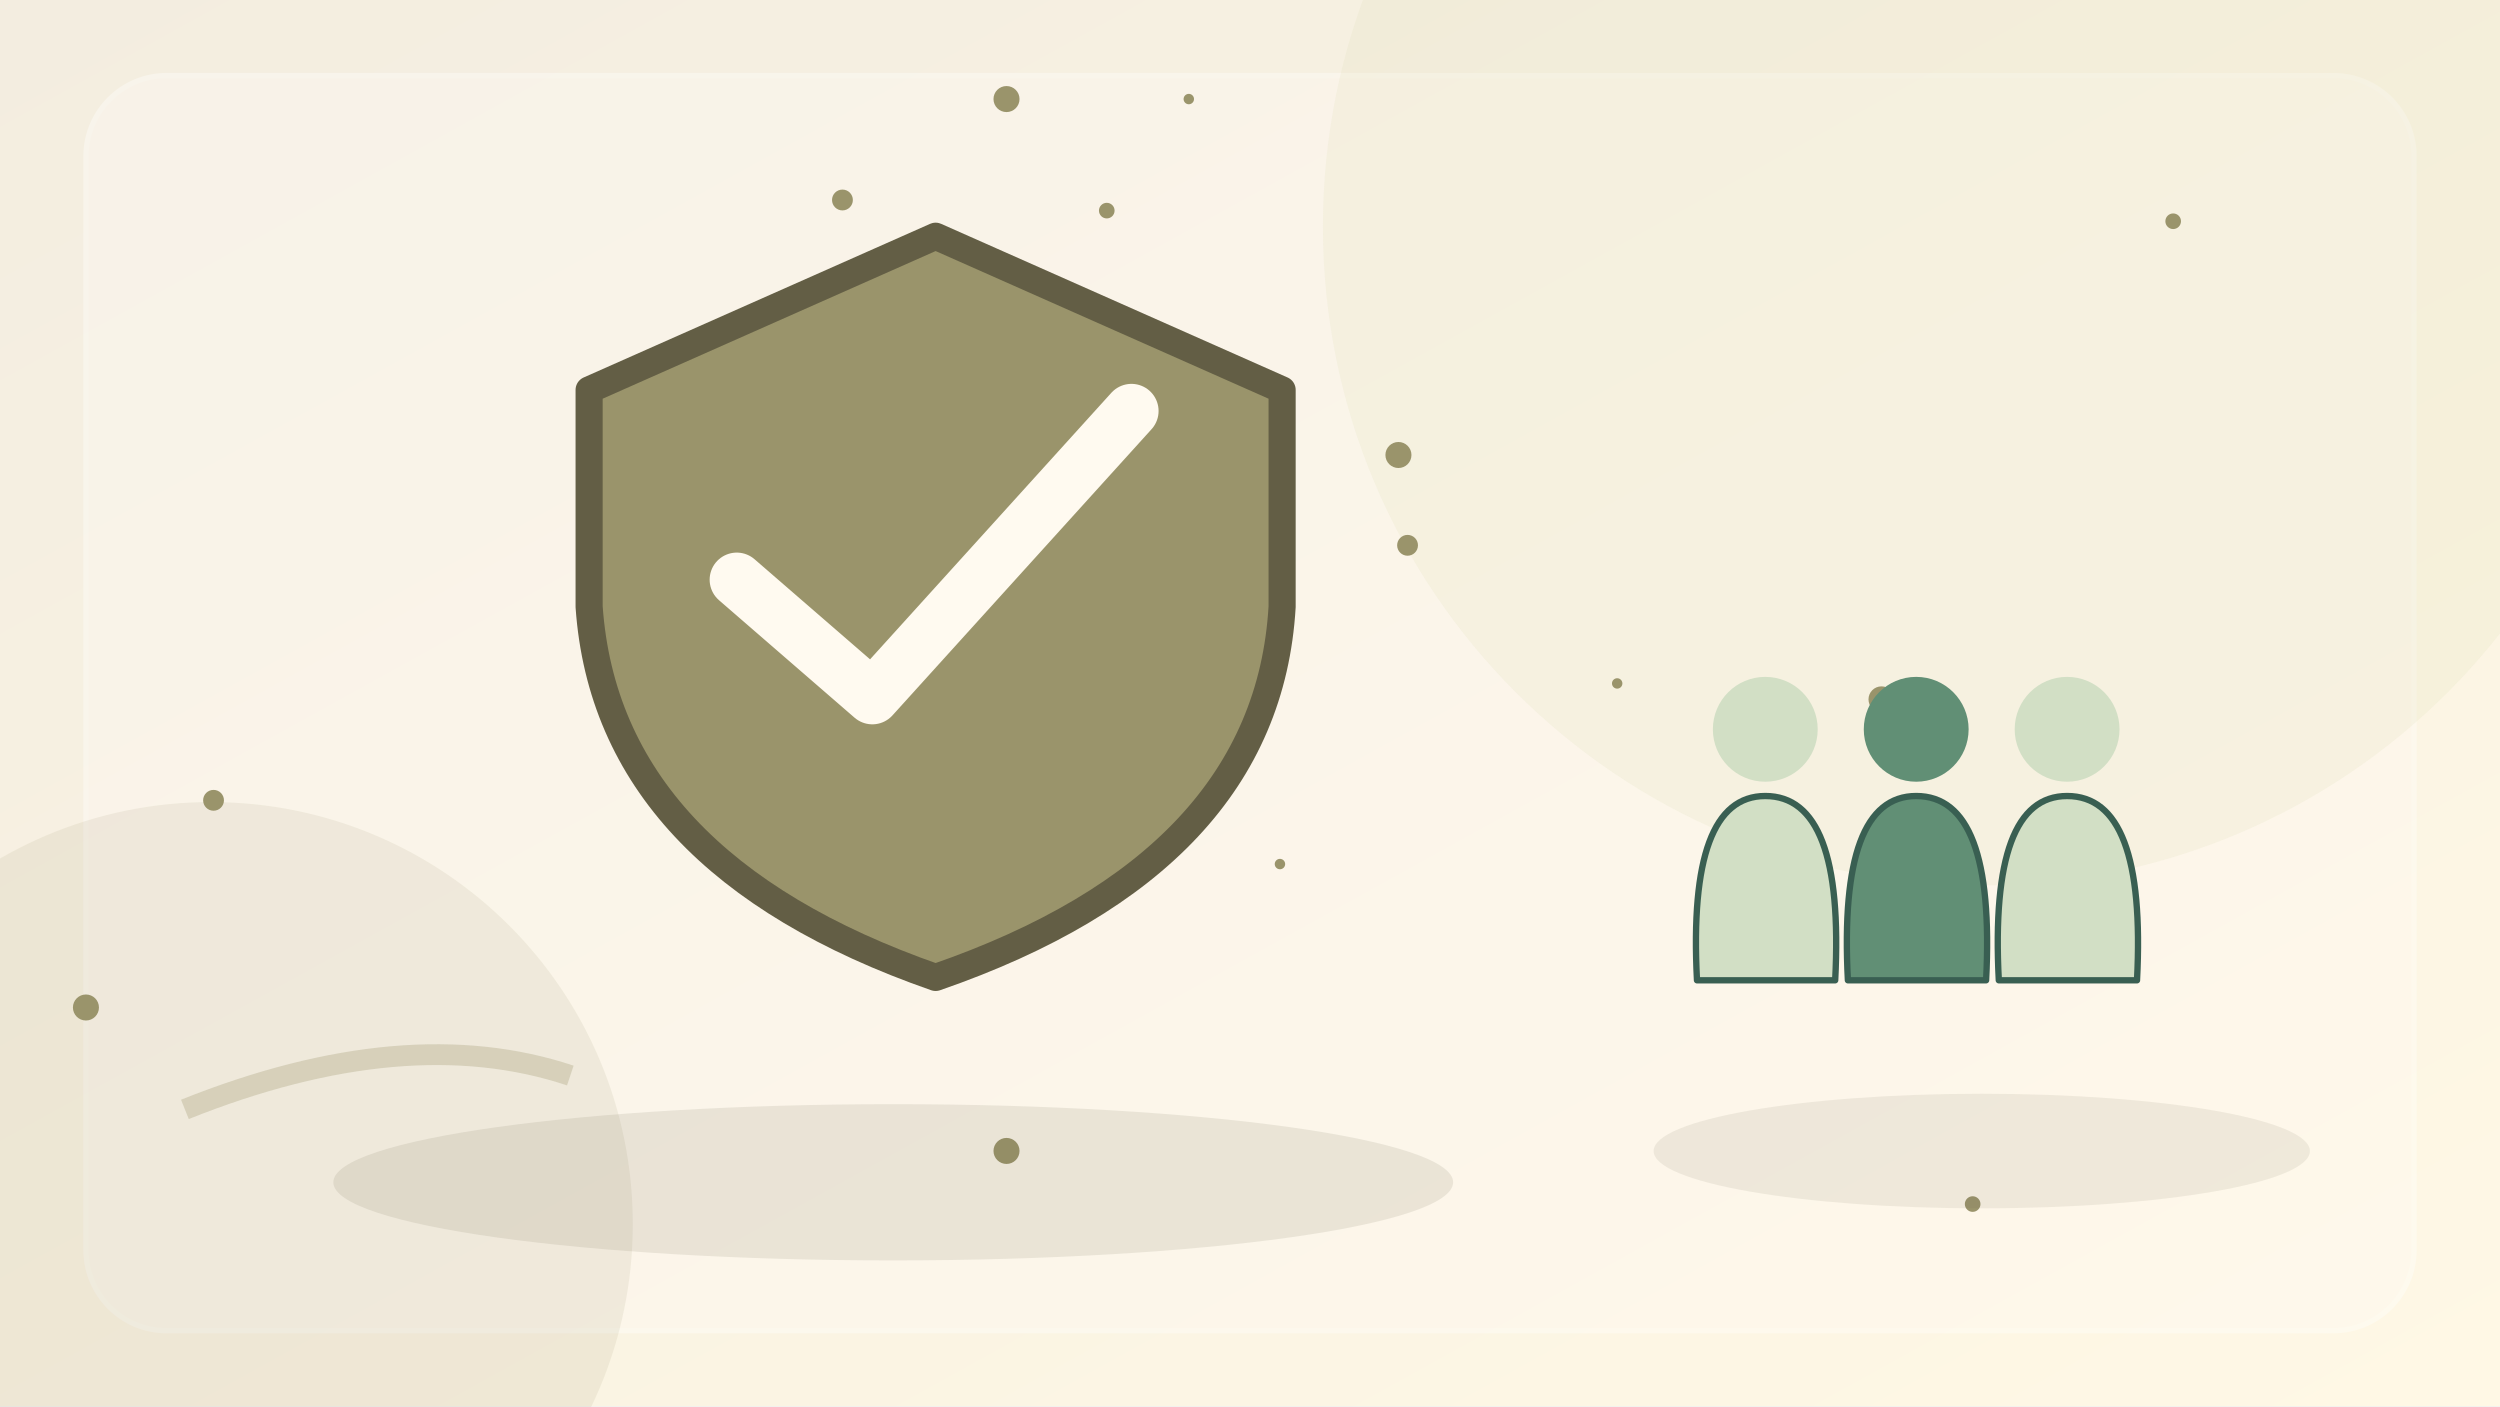
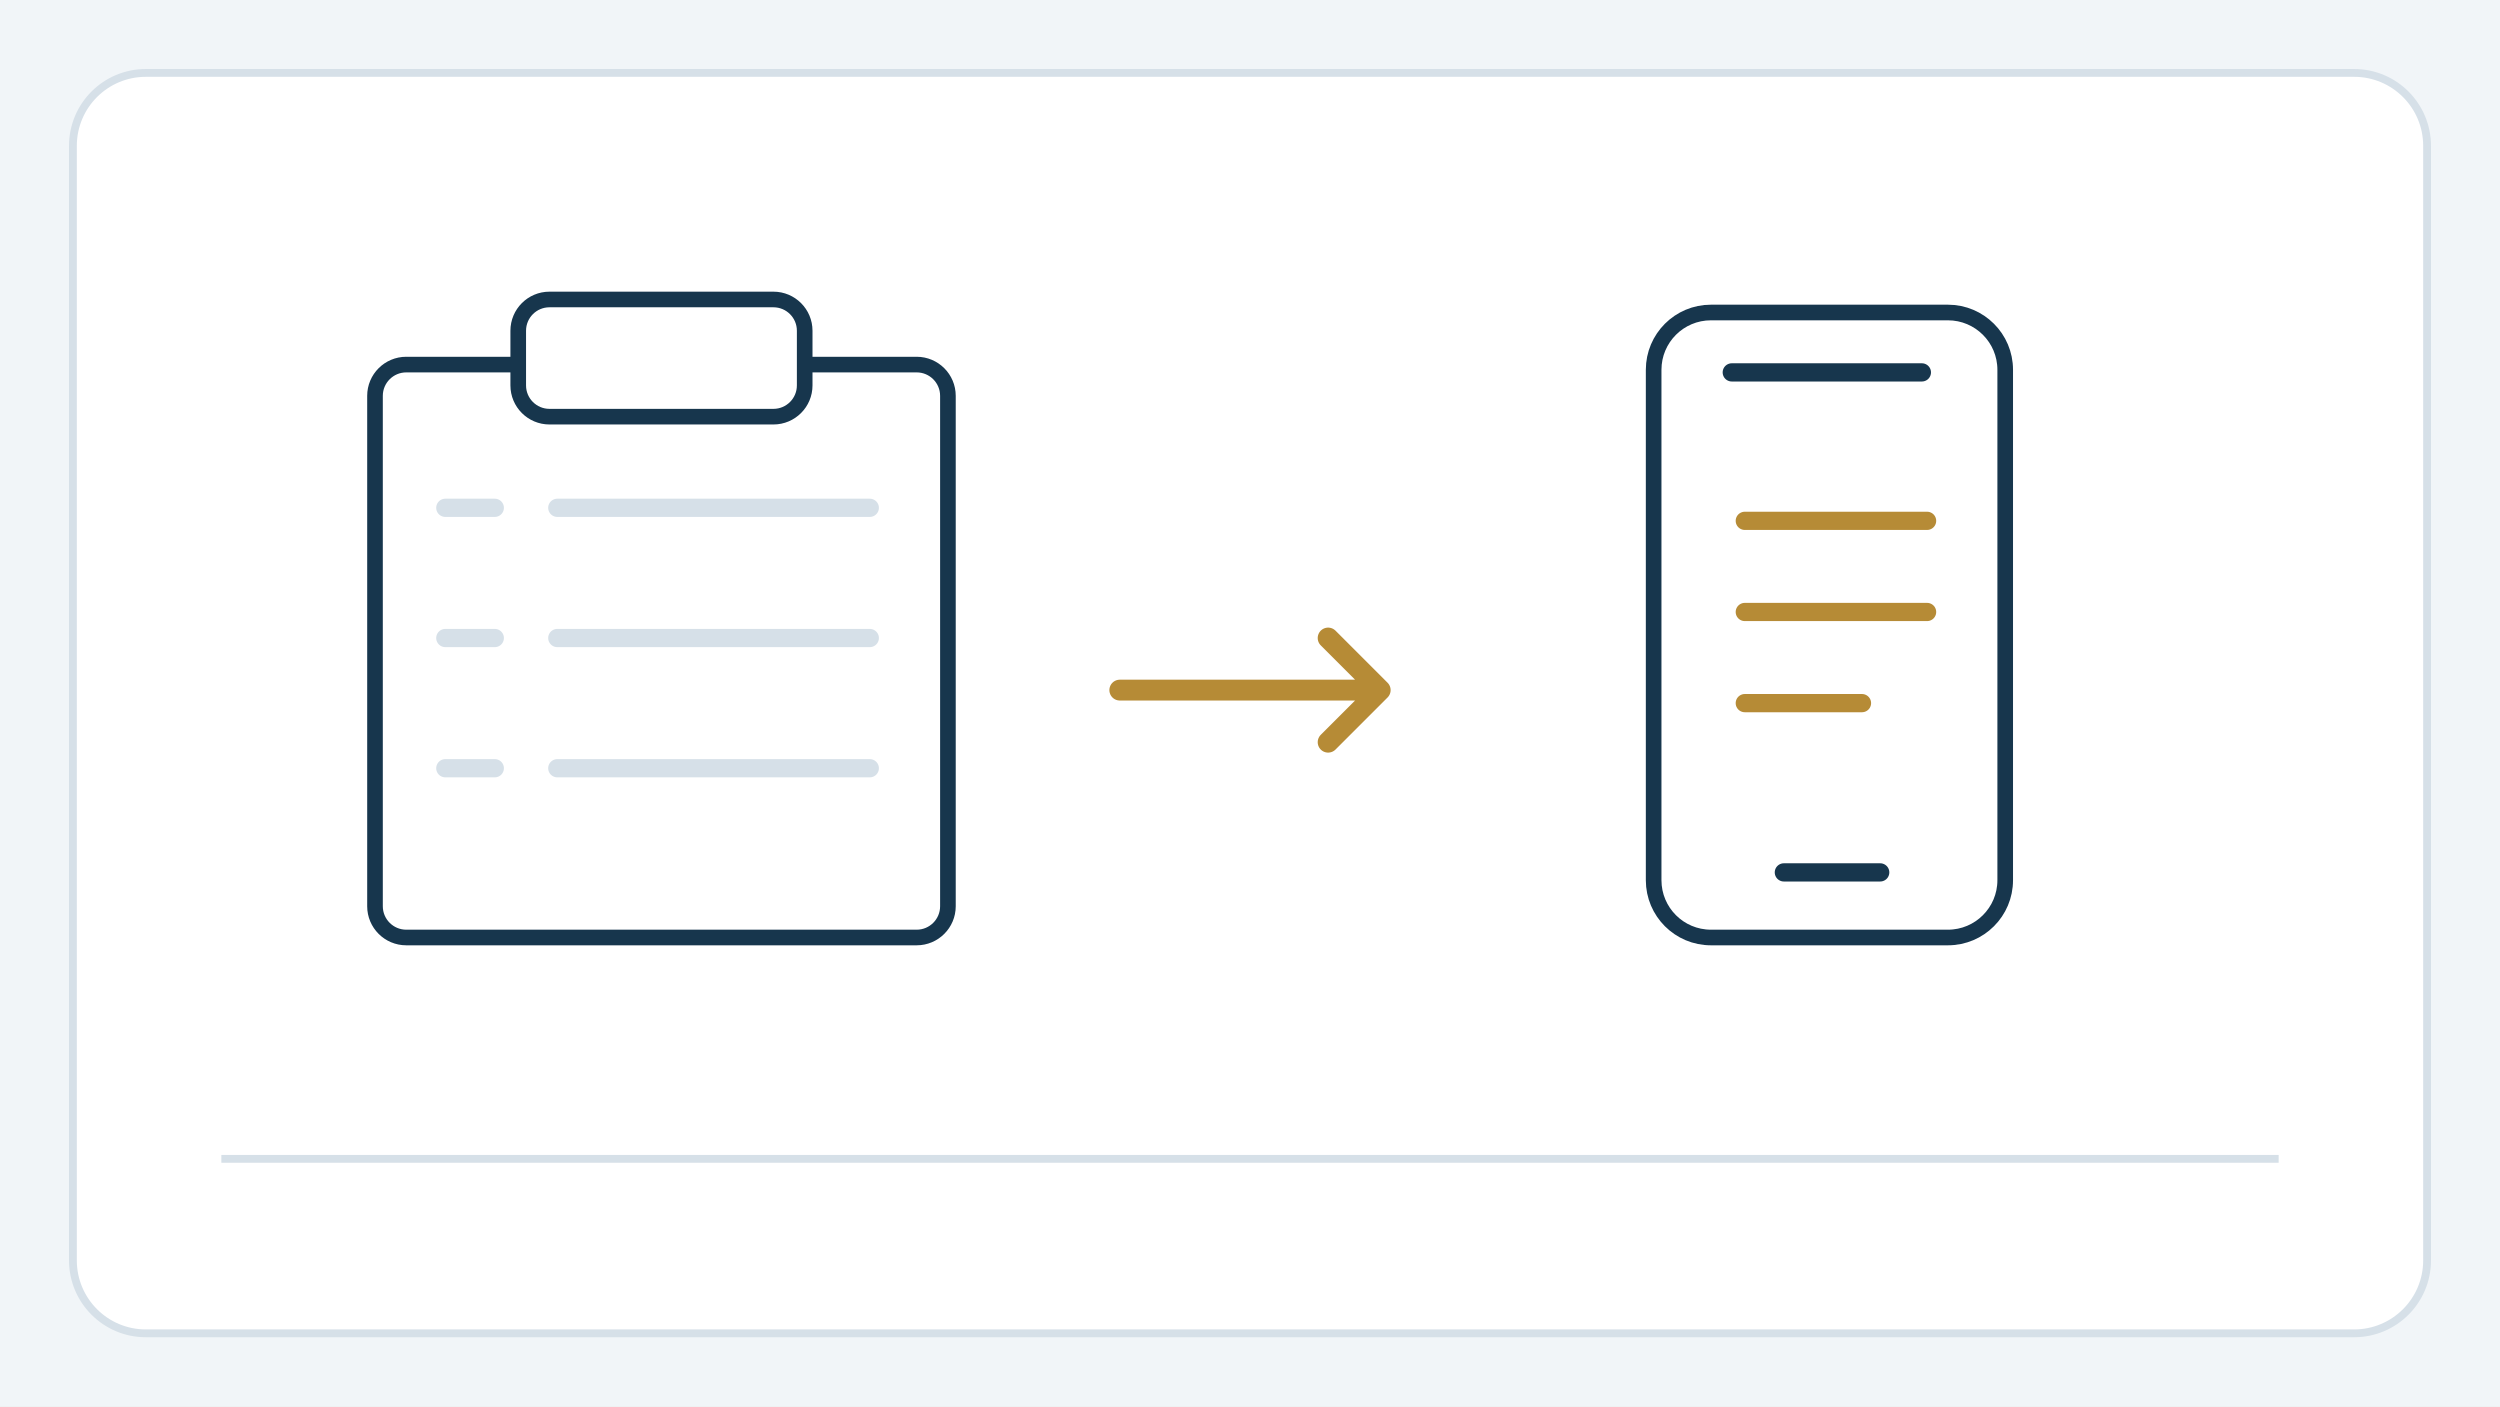
- <svg xmlns="http://www.w3.org/2000/svg" width="960" height="540" viewBox="0 0 960 540" role="img" aria-label="Autorska ilustracja: Pierwsza rozmowa w punkcie wsparcia">
-   <defs>
-     <linearGradient id="background" x1="0" y1="0" x2="1" y2="1">
-       <stop offset="0" stop-color="#f3ede0" />
-       <stop offset="1" stop-color="#fff8e5" />
-     </linearGradient>
-   </defs>
-   <rect width="960" height="540" fill="url(#background)" />
-   <rect x="33" y="29" width="894" height="482" rx="31" fill="#fffaf7" opacity=".35" stroke="#fff" stroke-width="2" />
-   <circle cx="761" cy="87" r="253" fill="#d6d8a9" opacity=".16" />
-   <circle cx="81" cy="470" r="162" fill="#9a946b" opacity=".12" />
-   <circle cx="425" cy="80.88" r="3" fill="#9a946b" stroke="none" stroke-width="4" />
-   <circle cx="386.5" cy="38.04" r="5" fill="#9a946b" stroke="none" stroke-width="4" />
-   <circle cx="722.5" cy="268.56" r="5" fill="#9a946b" stroke="none" stroke-width="4" />
-   <circle cx="491.5" cy="331.8" r="2" fill="#9a946b" stroke="none" stroke-width="4" />
-   <circle cx="82" cy="307.32" r="4" fill="#9a946b" stroke="none" stroke-width="4" />
-   <circle cx="537" cy="174.72" r="5" fill="#9a946b" stroke="none" stroke-width="4" />
-   <circle cx="757.5" cy="462.36" r="3" fill="#9a946b" stroke="none" stroke-width="4" />
-   <circle cx="621" cy="262.44" r="2" fill="#9a946b" stroke="none" stroke-width="4" />
-   <circle cx="540.5" cy="209.4" r="4" fill="#9a946b" stroke="none" stroke-width="4" />
-   <circle cx="323.5" cy="76.8" r="4" fill="#9a946b" stroke="none" stroke-width="4" />
-   <circle cx="456.5" cy="38.04" r="2" fill="#9a946b" stroke="none" stroke-width="4" />
-   <circle cx="393.5" cy="260.4" r="5" fill="#9a946b" stroke="none" stroke-width="4" />
-   <circle cx="834.5" cy="84.96" r="3" fill="#9a946b" stroke="none" stroke-width="4" />
-   <circle cx="33" cy="386.88" r="5" fill="#9a946b" stroke="none" stroke-width="4" />
-   <circle cx="386.5" cy="441.96" r="5" fill="#9a946b" stroke="none" stroke-width="4" />
-   <ellipse cx="343" cy="454" rx="215" ry="30" fill="#635e45" opacity=".12" />
-   <ellipse cx="761" cy="442" rx="126" ry="22" fill="#635e45" opacity=".10" />
-   <g transform="translate(173 56) scale(1.157)">
-     <path d="M161 30L276 81v72q-5 85-115 123Q52 238 46 153V81Z" fill="#9a946b" stroke="#635e45" stroke-width="9" stroke-linejoin="round" stroke-linecap="round" />
-     <path d="M95 144l45 39 86-95" fill="none" stroke="#fffaf0" stroke-width="18" stroke-linejoin="round" stroke-linecap="round" />
+ <svg xmlns="http://www.w3.org/2000/svg" width="960" height="540" viewBox="0 0 960 540" role="img" aria-label="Pierwsza rozmowa w punkcie wsparcia — lista kontrolna i kontakt">
+   <rect width="960" height="540" fill="#f1f5f8" />
+   <rect x="28" y="28" width="904" height="484" rx="28" fill="#fff" stroke="#d6e0e8" stroke-width="3" />
+   <g transform="translate(89 85)">
+     <rect x="55" y="55" width="220" height="220" rx="12" fill="#fff" stroke="#17364d" stroke-width="6" />
+     <rect x="110" y="30" width="110" height="45" rx="12" fill="#fff" stroke="#17364d" stroke-width="6" />
+     <path d="M82 110H101 M125 110H245 M82 160H101 M125 160H245 M82 210H101 M125 210H245" fill="none" stroke="#d6e0e8" stroke-width="7" stroke-linecap="round" stroke-linejoin="round" />
  </g>
-   <g transform="translate(637 216) scale(0.610)">
-     <circle cx="67" cy="105" r="33" fill="#d2dfc5" stroke="none" stroke-width="4" />
-     <circle cx="162" cy="105" r="33" fill="#618f75" stroke="none" stroke-width="4" />
-     <circle cx="257" cy="105" r="33" fill="#d2dfc5" stroke="none" stroke-width="4" />
-     <path d="M24 263q-6-116 43-116q50 0 44 116Z" fill="#d2dfc5" stroke="#395f52" stroke-width="4" stroke-linejoin="round" stroke-linecap="round" />
-     <path d="M119 263q-6-116 43-116q50 0 44 116Z" fill="#618f75" stroke="#395f52" stroke-width="4" stroke-linejoin="round" stroke-linecap="round" />
-     <path d="M214 263q-6-116 43-116q50 0 44 116Z" fill="#d2dfc5" stroke="#395f52" stroke-width="4" stroke-linejoin="round" stroke-linecap="round" />
+   <g transform="translate(545 85)">
+     <rect x="90" y="35" width="135" height="240" rx="22" fill="#fff" stroke="#17364d" stroke-width="6" />
+     <path d="M120 58H193 M140 250H177" fill="none" stroke="#17364d" stroke-width="7" stroke-linecap="round" stroke-linejoin="round" />
+     <path d="M125 115H195 M125 150H195 M125 185H170" fill="none" stroke="#b68b36" stroke-width="7" stroke-linecap="round" stroke-linejoin="round" />
  </g>
-   <path d="M71 426q85-34 148-13" fill="none" stroke="#9a946b" opacity=".29" stroke-width="8" />
+   <path d="M430 265H530 M510 245L530 265L510 285" fill="none" stroke="#b68b36" stroke-width="8" stroke-linecap="round" stroke-linejoin="round" />
+   <path d="M85 445H875" fill="none" stroke="#d6e0e8" stroke-width="3" />
</svg>
